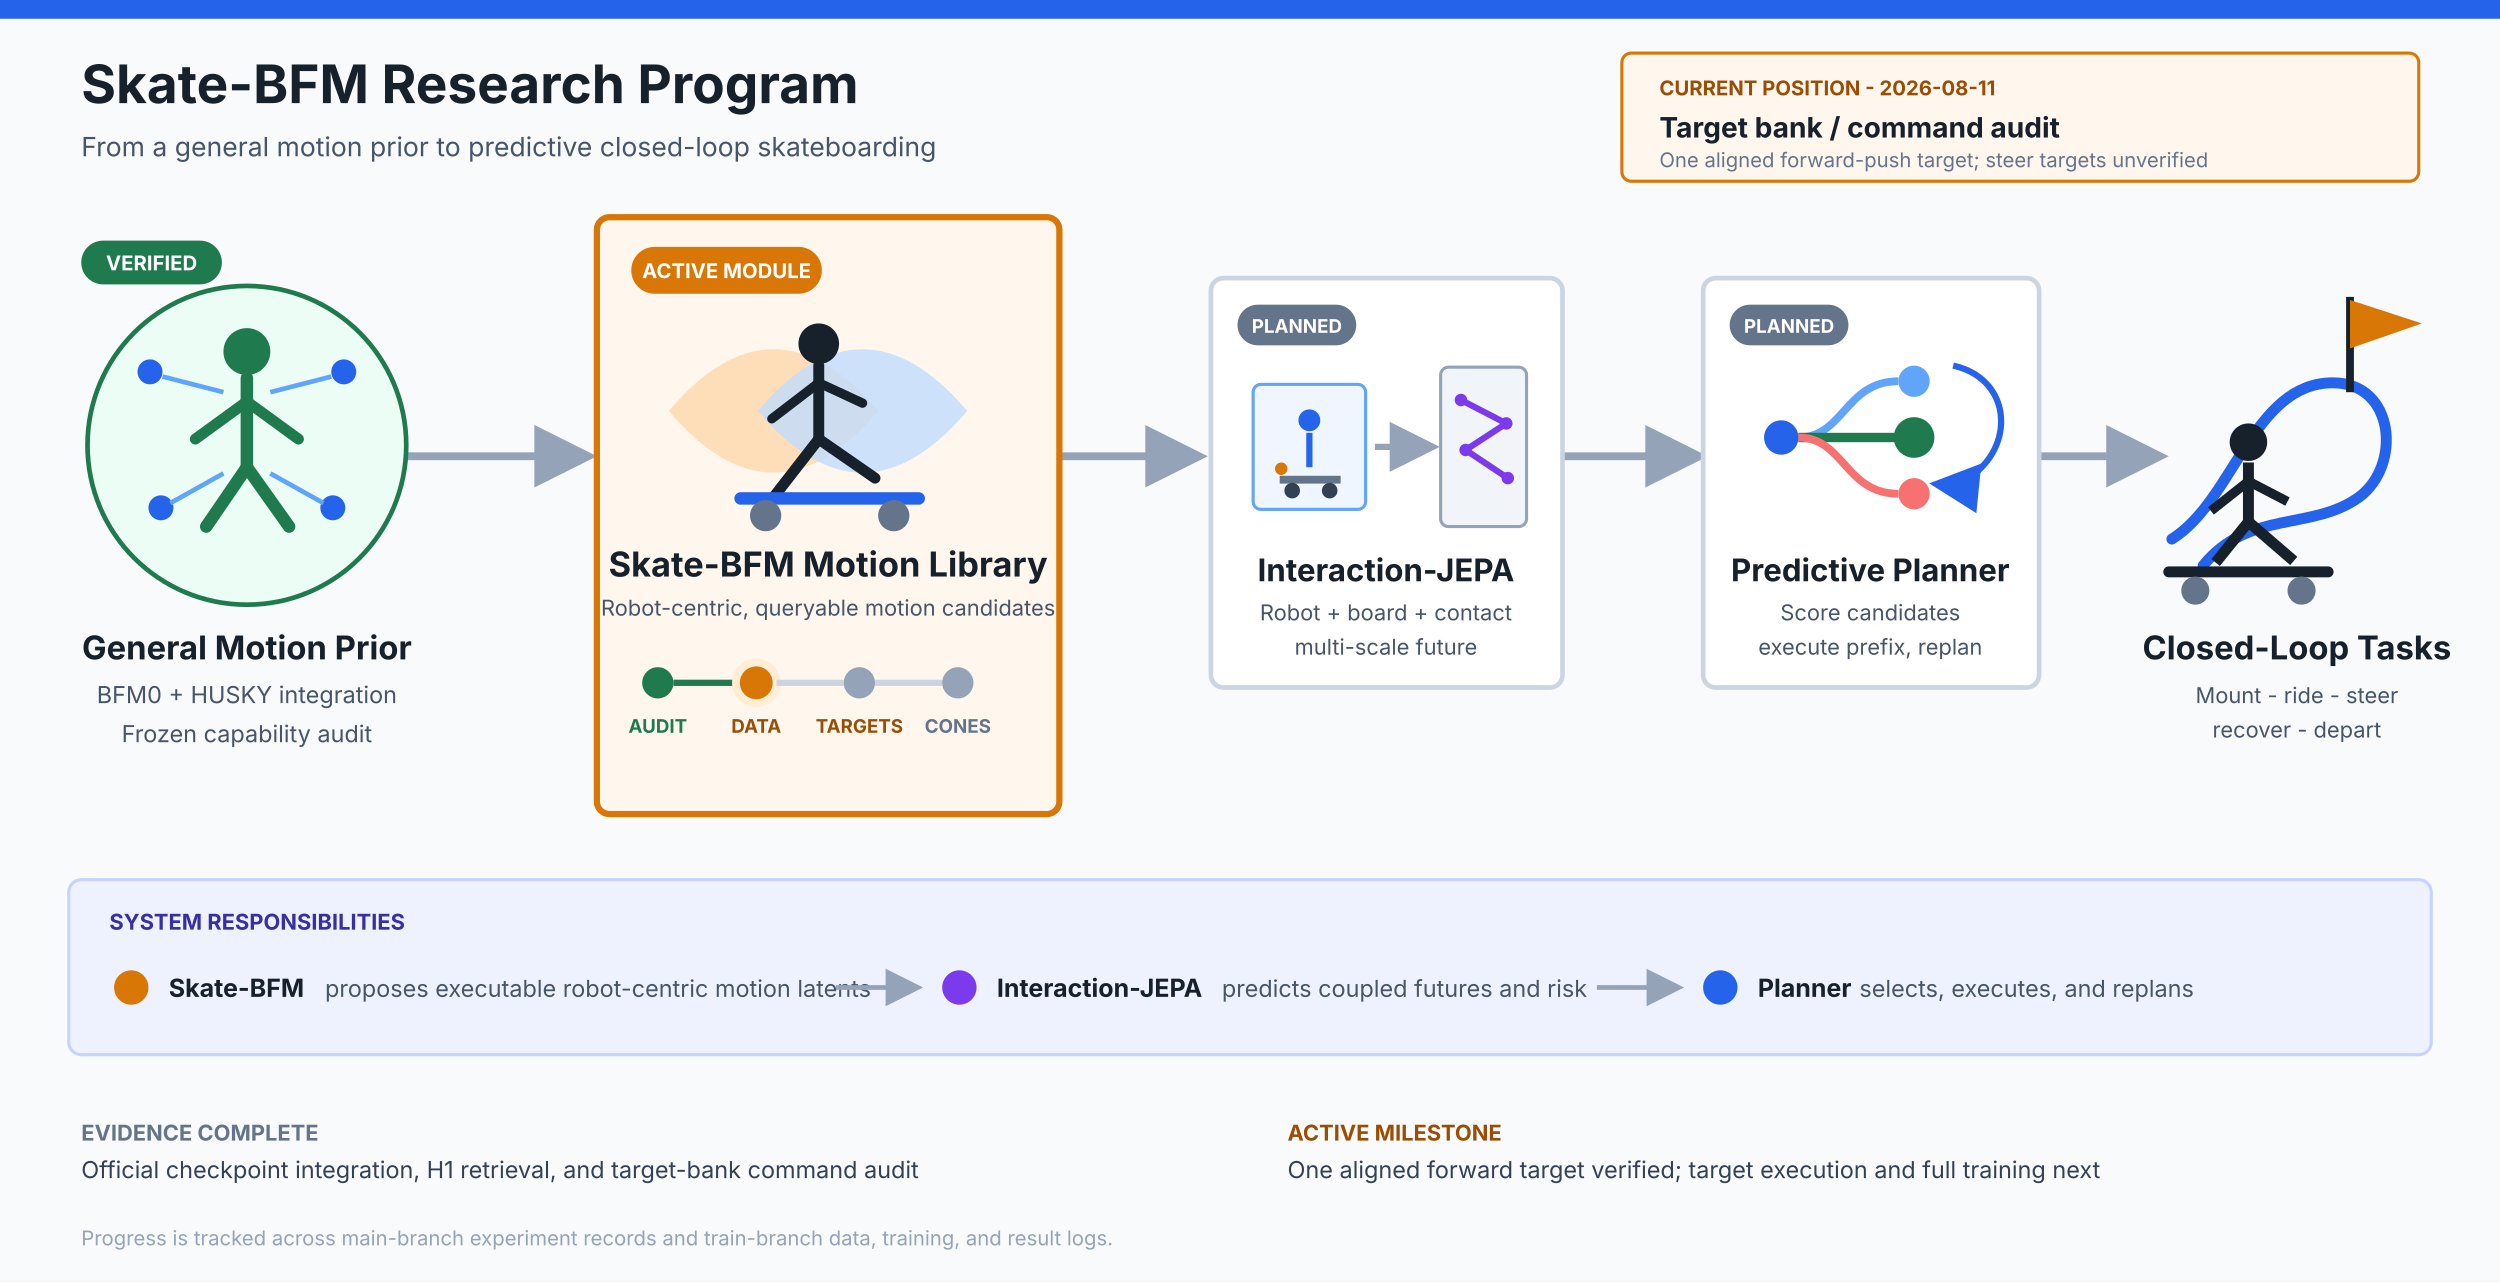
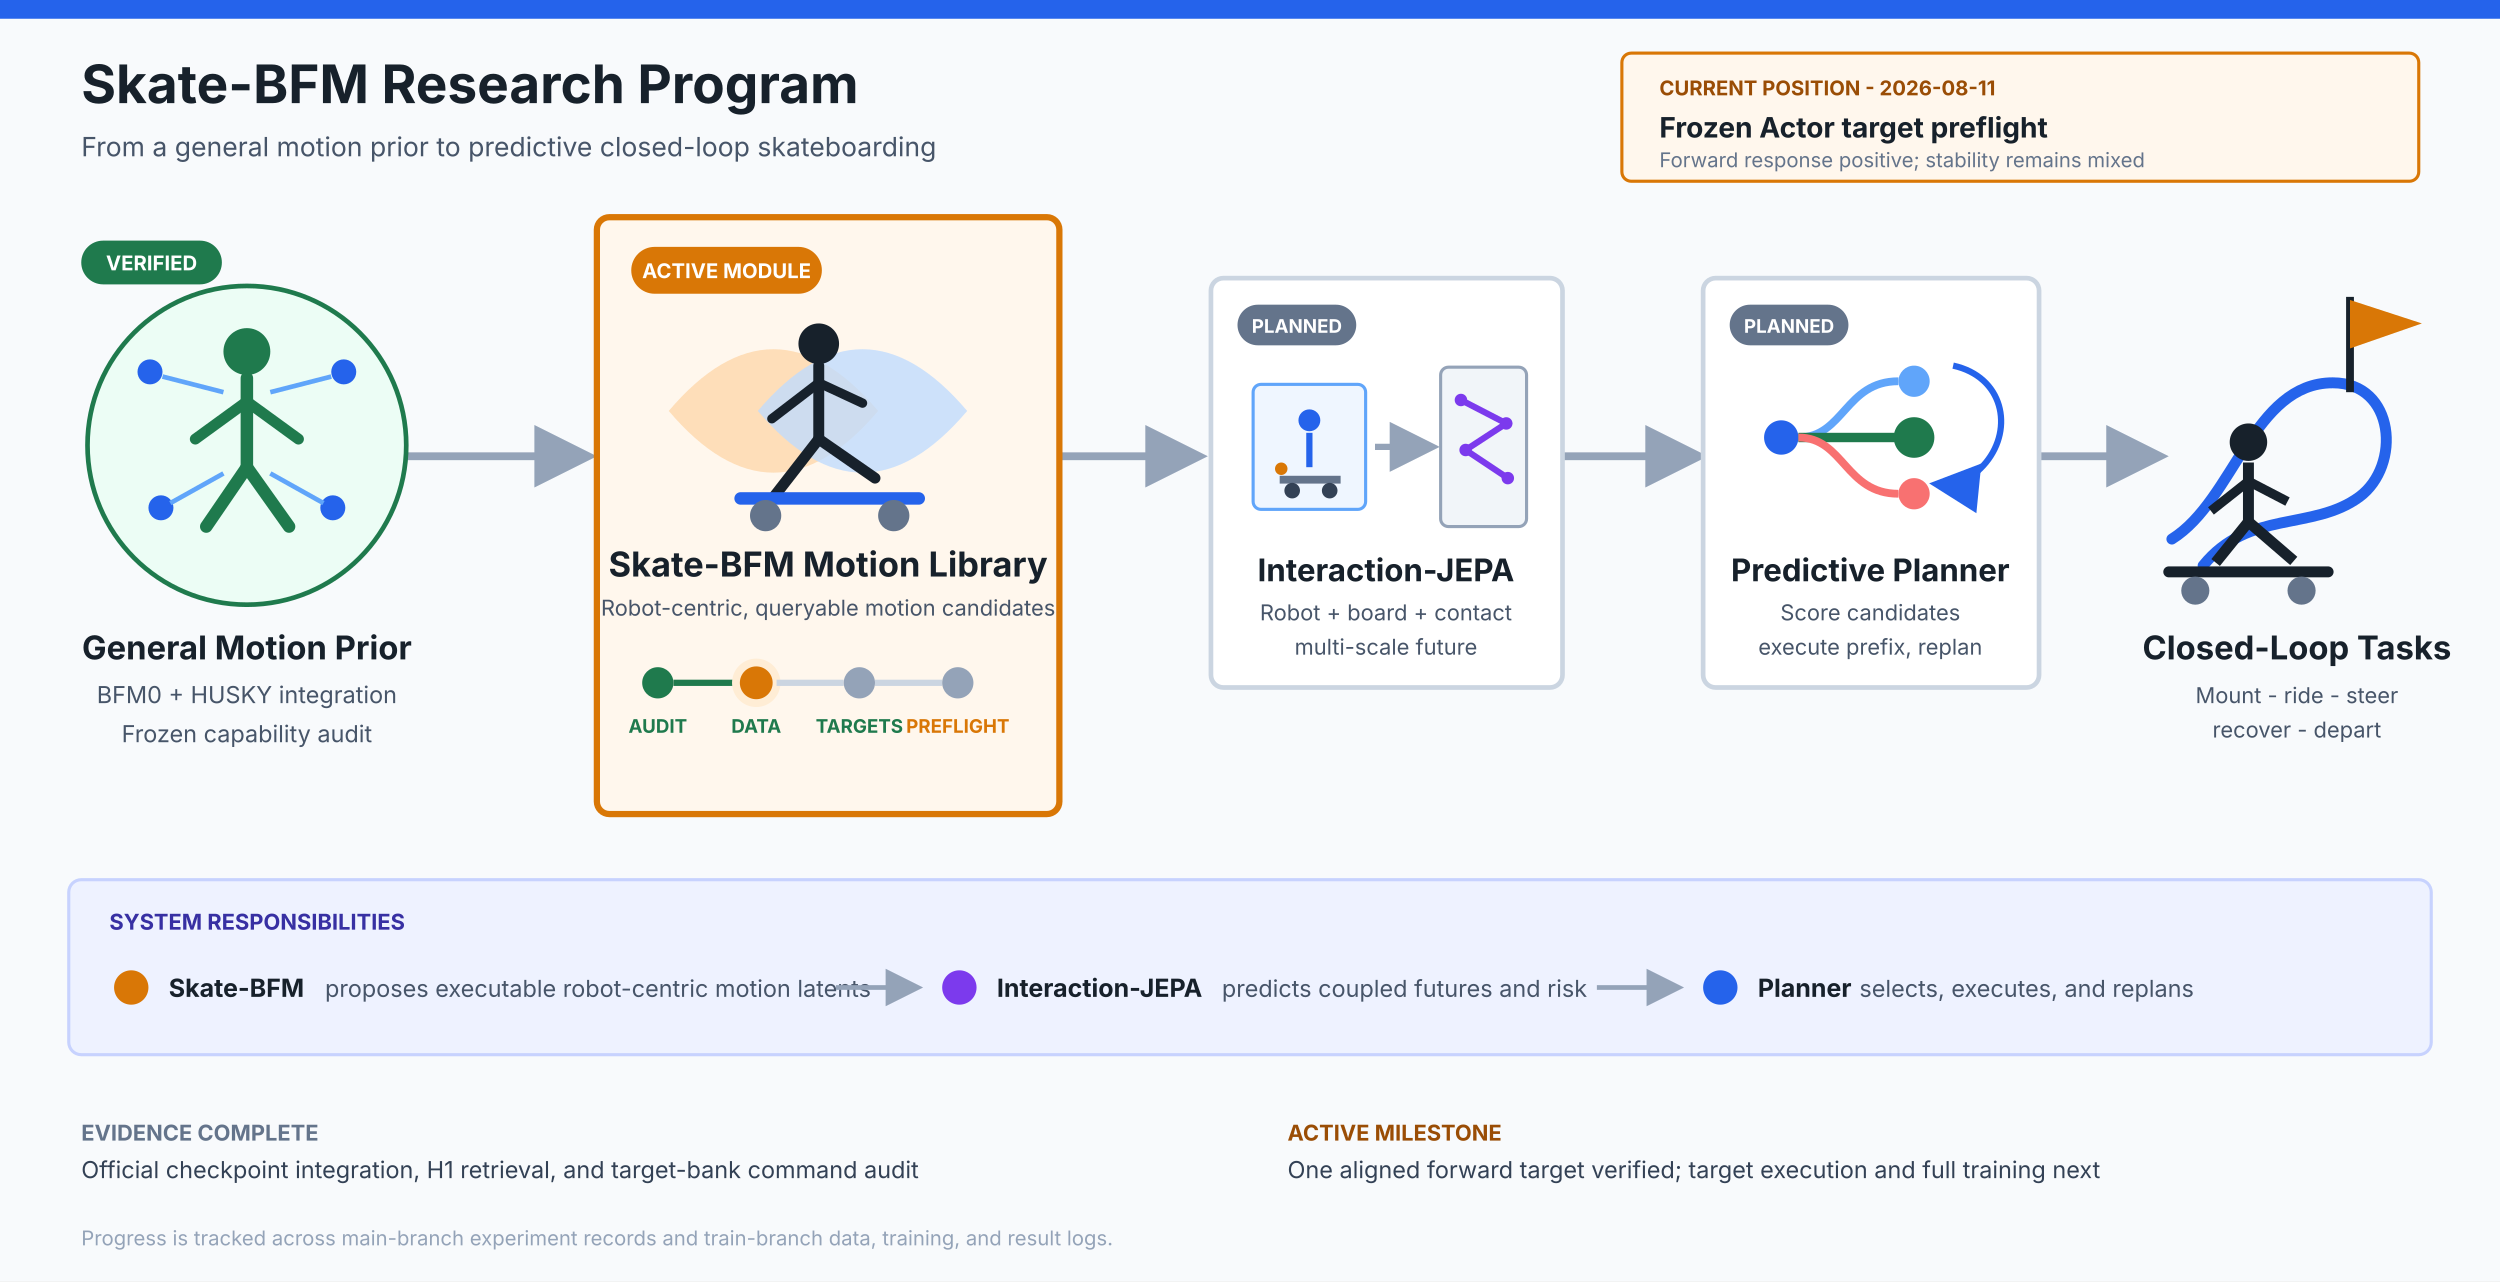
<svg xmlns="http://www.w3.org/2000/svg" width="1600" height="820" viewBox="0 0 1600 820" role="img" aria-labelledby="title desc">
  <defs>
    <marker id="arrow" viewBox="0 0 10 10" refX="8" refY="5" markerWidth="8" markerHeight="8" orient="auto-start-reverse">
      <path d="M 0 0 L 10 5 L 0 10 z" fill="#94a3b8" />
    </marker>
    <marker id="arrow-blue" viewBox="0 0 10 10" refX="8" refY="5" markerWidth="8" markerHeight="8" orient="auto-start-reverse">
      <path d="M 0 0 L 10 5 L 0 10 z" fill="#2563eb" />
    </marker>
  </defs>
  <rect width="1600" height="820" fill="#f8fafc" />
  <rect width="1600" height="12" fill="#2563eb" />
  <text x="52" y="66" fill="#17212b" font-family="Inter, Arial, sans-serif" font-size="34" font-weight="700">Skate-BFM Research Program</text>
  <text x="52" y="100" fill="#475569" font-family="Inter, Arial, sans-serif" font-size="17">From a general motion prior to predictive closed-loop skateboarding</text>
  <rect x="1038" y="34" width="510" height="82" rx="6" fill="#fff7ed" stroke="#d97706" stroke-width="2" />
  <text x="1062" y="61" fill="#9a4d05" font-family="Inter, Arial, sans-serif" font-size="13" font-weight="700">CURRENT POSITION - 2026-08-11</text>
-   <text x="1062" y="88" fill="#17212b" font-family="Inter, Arial, sans-serif" font-size="18" font-weight="700">Target bank / command audit</text>
-   <text x="1062" y="107" fill="#64748b" font-family="Inter, Arial, sans-serif" font-size="13">One aligned forward-push target; steer targets unverified</text>
+   <text x="1062" y="88" fill="#17212b" font-family="Inter, Arial, sans-serif" font-size="18" font-weight="700">Frozen Actor target preflight</text>
+   <text x="1062" y="107" fill="#64748b" font-family="Inter, Arial, sans-serif" font-size="13">Forward response positive; stability remains mixed</text>
  <line x1="258" y1="292" x2="374" y2="292" stroke="#94a3b8" stroke-width="5" marker-end="url(#arrow)" />
  <line x1="670" y1="292" x2="765" y2="292" stroke="#94a3b8" stroke-width="5" marker-end="url(#arrow)" />
  <line x1="1000" y1="292" x2="1085" y2="292" stroke="#94a3b8" stroke-width="5" marker-end="url(#arrow)" />
  <line x1="1300" y1="292" x2="1380" y2="292" stroke="#94a3b8" stroke-width="5" marker-end="url(#arrow)" />
  <g font-family="Inter, Arial, sans-serif">
    <circle cx="158" cy="285" r="102" fill="#ecfdf5" stroke="#1f7a4d" stroke-width="3" />
    <circle cx="158" cy="225" r="15" fill="#1f7a4d" />
    <line x1="158" y1="242" x2="158" y2="300" stroke="#1f7a4d" stroke-width="8" stroke-linecap="round" />
    <line x1="158" y1="257" x2="125" y2="281" stroke="#1f7a4d" stroke-width="7" stroke-linecap="round" />
    <line x1="158" y1="257" x2="191" y2="281" stroke="#1f7a4d" stroke-width="7" stroke-linecap="round" />
    <line x1="158" y1="299" x2="132" y2="337" stroke="#1f7a4d" stroke-width="8" stroke-linecap="round" />
    <line x1="158" y1="299" x2="185" y2="337" stroke="#1f7a4d" stroke-width="8" stroke-linecap="round" />
    <circle cx="96" cy="238" r="8" fill="#2563eb" />
    <circle cx="220" cy="238" r="8" fill="#2563eb" />
    <circle cx="103" cy="325" r="8" fill="#2563eb" />
    <circle cx="213" cy="325" r="8" fill="#2563eb" />
    <line x1="104" y1="241" x2="143" y2="251" stroke="#60a5fa" stroke-width="3" />
    <line x1="212" y1="241" x2="173" y2="251" stroke="#60a5fa" stroke-width="3" />
    <line x1="109" y1="322" x2="143" y2="303" stroke="#60a5fa" stroke-width="3" />
    <line x1="207" y1="322" x2="173" y2="303" stroke="#60a5fa" stroke-width="3" />
    <rect x="52" y="154" width="90" height="28" rx="14" fill="#1f7a4d" />
    <text x="97" y="173" fill="#ffffff" font-size="13" font-weight="700" text-anchor="middle">VERIFIED</text>
    <text x="158" y="422" fill="#17212b" font-size="21" font-weight="700" text-anchor="middle">General Motion Prior</text>
    <text x="158" y="450" fill="#475569" font-size="15" text-anchor="middle">BFM0 + HUSKY integration</text>
    <text x="158" y="475" fill="#475569" font-size="15" text-anchor="middle">Frozen capability audit</text>
  </g>
  <g font-family="Inter, Arial, sans-serif">
    <rect x="382" y="139" width="296" height="382" rx="8" fill="#fff7ed" stroke="#d97706" stroke-width="4" />
    <rect x="404" y="158" width="122" height="30" rx="15" fill="#d97706" />
    <text x="465" y="178" fill="#ffffff" font-size="13" font-weight="700" text-anchor="middle">ACTIVE MODULE</text>
    <path d="M 428 263 Q 495 184 562 263 Q 495 342 428 263" fill="#fed7aa" opacity="0.78" />
    <path d="M 485 263 Q 552 184 619 263 Q 552 342 485 263" fill="#bfdbfe" opacity="0.78" />
    <circle cx="524" cy="220" r="13" fill="#17212b" />
    <line x1="524" y1="234" x2="524" y2="282" stroke="#17212b" stroke-width="7" stroke-linecap="round" />
    <line x1="524" y1="245" x2="494" y2="268" stroke="#17212b" stroke-width="6" stroke-linecap="round" />
    <line x1="524" y1="245" x2="552" y2="258" stroke="#17212b" stroke-width="6" stroke-linecap="round" />
    <line x1="524" y1="281" x2="496" y2="317" stroke="#17212b" stroke-width="7" stroke-linecap="round" />
    <line x1="524" y1="281" x2="560" y2="306" stroke="#17212b" stroke-width="7" stroke-linecap="round" />
    <line x1="474" y1="319" x2="588" y2="319" stroke="#2563eb" stroke-width="8" stroke-linecap="round" />
    <circle cx="490" cy="330" r="10" fill="#64748b" />
    <circle cx="572" cy="330" r="10" fill="#64748b" />
    <text x="530" y="369" fill="#17212b" font-size="22" font-weight="700" text-anchor="middle">Skate-BFM Motion Library</text>
    <text x="530" y="394" fill="#475569" font-size="14" text-anchor="middle">Robot-centric, queryable motion candidates</text>
    <circle cx="421" cy="437" r="10" fill="#1f7a4d" />
    <line x1="431" y1="437" x2="474" y2="437" stroke="#1f7a4d" stroke-width="4" />
    <circle cx="484" cy="437" r="13" fill="#d97706" stroke="#ffedd5" stroke-width="5" />
    <line x1="497" y1="437" x2="540" y2="437" stroke="#cbd5e1" stroke-width="4" />
    <circle cx="550" cy="437" r="10" fill="#94a3b8" />
    <line x1="560" y1="437" x2="603" y2="437" stroke="#cbd5e1" stroke-width="4" />
    <circle cx="613" cy="437" r="10" fill="#94a3b8" />
    <text x="421" y="469" fill="#1f7a4d" font-size="12" font-weight="700" text-anchor="middle">AUDIT</text>
-     <text x="484" y="469" fill="#9a4d05" font-size="12" font-weight="700" text-anchor="middle">DATA</text>
-     <text x="550" y="469" fill="#9a4d05" font-size="12" font-weight="700" text-anchor="middle">TARGETS</text>
-     <text x="613" y="469" fill="#64748b" font-size="12" font-weight="700" text-anchor="middle">CONES</text>
+     <text x="484" y="469" fill="#1f7a4d" font-size="12" font-weight="700" text-anchor="middle">DATA</text>
+     <text x="550" y="469" fill="#1f7a4d" font-size="12" font-weight="700" text-anchor="middle">TARGETS</text>
+     <text x="613" y="469" fill="#d97706" font-size="12" font-weight="700" text-anchor="middle">PREFLIGHT</text>
  </g>
  <g font-family="Inter, Arial, sans-serif">
    <rect x="775" y="178" width="225" height="262" rx="8" fill="#ffffff" stroke="#cbd5e1" stroke-width="3" />
    <rect x="792" y="195" width="76" height="26" rx="13" fill="#64748b" />
    <text x="830" y="213" fill="#ffffff" font-size="12" font-weight="700" text-anchor="middle">PLANNED</text>
    <rect x="802" y="246" width="72" height="80" rx="5" fill="#eff6ff" stroke="#60a5fa" stroke-width="2" />
    <circle cx="838" cy="269" r="7" fill="#2563eb" />
    <line x1="838" y1="277" x2="838" y2="299" stroke="#2563eb" stroke-width="4" />
    <line x1="819" y1="307" x2="858" y2="307" stroke="#64748b" stroke-width="5" />
    <circle cx="827" cy="314" r="5" fill="#334155" />
    <circle cx="851" cy="314" r="5" fill="#334155" />
    <circle cx="820" cy="300" r="4" fill="#d97706" />
    <line x1="880" y1="286" x2="915" y2="286" stroke="#94a3b8" stroke-width="4" marker-end="url(#arrow)" />
    <rect x="922" y="235" width="55" height="102" rx="5" fill="#f1f5f9" stroke="#94a3b8" stroke-width="2" />
    <path d="M 935 256 L 964 271 L 938 288 L 965 306" fill="none" stroke="#7c3aed" stroke-width="4" />
    <circle cx="935" cy="256" r="4" fill="#7c3aed" />
    <circle cx="964" cy="271" r="4" fill="#7c3aed" />
    <circle cx="938" cy="288" r="4" fill="#7c3aed" />
    <circle cx="965" cy="306" r="4" fill="#7c3aed" />
    <text x="887" y="372" fill="#17212b" font-size="20" font-weight="700" text-anchor="middle">Interaction-JEPA</text>
    <text x="887" y="397" fill="#475569" font-size="14" text-anchor="middle">Robot + board + contact</text>
    <text x="887" y="419" fill="#475569" font-size="14" text-anchor="middle">multi-scale future</text>
  </g>
  <g font-family="Inter, Arial, sans-serif">
    <rect x="1090" y="178" width="215" height="262" rx="8" fill="#ffffff" stroke="#cbd5e1" stroke-width="3" />
    <rect x="1107" y="195" width="76" height="26" rx="13" fill="#64748b" />
    <text x="1145" y="213" fill="#ffffff" font-size="12" font-weight="700" text-anchor="middle">PLANNED</text>
    <circle cx="1140" cy="280" r="11" fill="#2563eb" />
    <path d="M 1151 280 C 1180 280 1181 244 1215 244" fill="none" stroke="#60a5fa" stroke-width="5" />
    <path d="M 1151 280 C 1180 280 1181 280 1215 280" fill="none" stroke="#1f7a4d" stroke-width="6" />
    <path d="M 1151 280 C 1180 280 1181 316 1215 316" fill="none" stroke="#f87171" stroke-width="5" />
    <circle cx="1225" cy="244" r="10" fill="#60a5fa" />
    <circle cx="1225" cy="280" r="13" fill="#1f7a4d" />
    <circle cx="1225" cy="316" r="10" fill="#f87171" />
    <path d="M 1250 234 C 1282 241 1289 274 1271 296 C 1262 307 1251 311 1241 310" fill="none" stroke="#2563eb" stroke-width="4" marker-end="url(#arrow-blue)" />
    <text x="1197" y="372" fill="#17212b" font-size="20" font-weight="700" text-anchor="middle">Predictive Planner</text>
    <text x="1197" y="397" fill="#475569" font-size="14" text-anchor="middle">Score candidates</text>
    <text x="1197" y="419" fill="#475569" font-size="14" text-anchor="middle">execute prefix, replan</text>
  </g>
  <g font-family="Inter, Arial, sans-serif">
    <path d="M 1390 345 C 1430 320 1442 245 1493 245 C 1533 245 1537 298 1510 318 C 1480 340 1439 326 1410 362" fill="none" stroke="#2563eb" stroke-width="7" stroke-linecap="round" />
    <line x1="1504" y1="190" x2="1504" y2="251" stroke="#17212b" stroke-width="5" />
    <path d="M 1504 192 L 1550 207 L 1504 223 z" fill="#d97706" />
    <line x1="1388" y1="366" x2="1490" y2="366" stroke="#17212b" stroke-width="7" stroke-linecap="round" />
    <circle cx="1405" cy="378" r="9" fill="#64748b" />
    <circle cx="1473" cy="378" r="9" fill="#64748b" />
    <circle cx="1439" cy="283" r="12" fill="#17212b" />
    <line x1="1439" y1="296" x2="1439" y2="335" stroke="#17212b" stroke-width="7" />
    <line x1="1439" y1="308" x2="1415" y2="327" stroke="#17212b" stroke-width="6" />
    <line x1="1439" y1="308" x2="1464" y2="321" stroke="#17212b" stroke-width="6" />
    <line x1="1439" y1="334" x2="1418" y2="360" stroke="#17212b" stroke-width="7" />
    <line x1="1439" y1="334" x2="1468" y2="359" stroke="#17212b" stroke-width="7" />
    <text x="1470" y="422" fill="#17212b" font-size="21" font-weight="700" text-anchor="middle">Closed-Loop Tasks</text>
    <text x="1470" y="450" fill="#475569" font-size="14" text-anchor="middle">Mount - ride - steer</text>
    <text x="1470" y="472" fill="#475569" font-size="14" text-anchor="middle">recover - depart</text>
  </g>
  <rect x="44" y="563" width="1512" height="112" rx="8" fill="#eef2ff" stroke="#c7d2fe" stroke-width="2" />
  <text x="70" y="595" fill="#3730a3" font-family="Inter, Arial, sans-serif" font-size="14" font-weight="700">SYSTEM RESPONSIBILITIES</text>
  <circle cx="84" cy="632" r="11" fill="#d97706" />
  <text x="108" y="638" fill="#17212b" font-family="Inter, Arial, sans-serif" font-size="16" font-weight="700">Skate-BFM</text>
  <text x="208" y="638" fill="#475569" font-family="Inter, Arial, sans-serif" font-size="15">proposes executable robot-centric motion latents</text>
  <line x1="535" y1="632" x2="586" y2="632" stroke="#94a3b8" stroke-width="3" marker-end="url(#arrow)" />
  <circle cx="614" cy="632" r="11" fill="#7c3aed" />
  <text x="638" y="638" fill="#17212b" font-family="Inter, Arial, sans-serif" font-size="16" font-weight="700">Interaction-JEPA</text>
  <text x="782" y="638" fill="#475569" font-family="Inter, Arial, sans-serif" font-size="15">predicts coupled futures and risk</text>
  <line x1="1022" y1="632" x2="1073" y2="632" stroke="#94a3b8" stroke-width="3" marker-end="url(#arrow)" />
  <circle cx="1101" cy="632" r="11" fill="#2563eb" />
  <text x="1125" y="638" fill="#17212b" font-family="Inter, Arial, sans-serif" font-size="16" font-weight="700">Planner</text>
  <text x="1190" y="638" fill="#475569" font-family="Inter, Arial, sans-serif" font-size="15">selects, executes, and replans</text>
  <text x="52" y="730" fill="#64748b" font-family="Inter, Arial, sans-serif" font-size="14" font-weight="700">EVIDENCE COMPLETE</text>
  <text x="52" y="754" fill="#334155" font-family="Inter, Arial, sans-serif" font-size="15">Official checkpoint integration, H1 retrieval, and target-bank command audit</text>
  <text x="824" y="730" fill="#9a4d05" font-family="Inter, Arial, sans-serif" font-size="14" font-weight="700">ACTIVE MILESTONE</text>
  <text x="824" y="754" fill="#334155" font-family="Inter, Arial, sans-serif" font-size="15">One aligned forward target verified; target execution and full training next</text>
  <text x="52" y="797" fill="#94a3b8" font-family="Inter, Arial, sans-serif" font-size="13">Progress is tracked across main-branch experiment records and train-branch data, training, and result logs.</text>
</svg>
